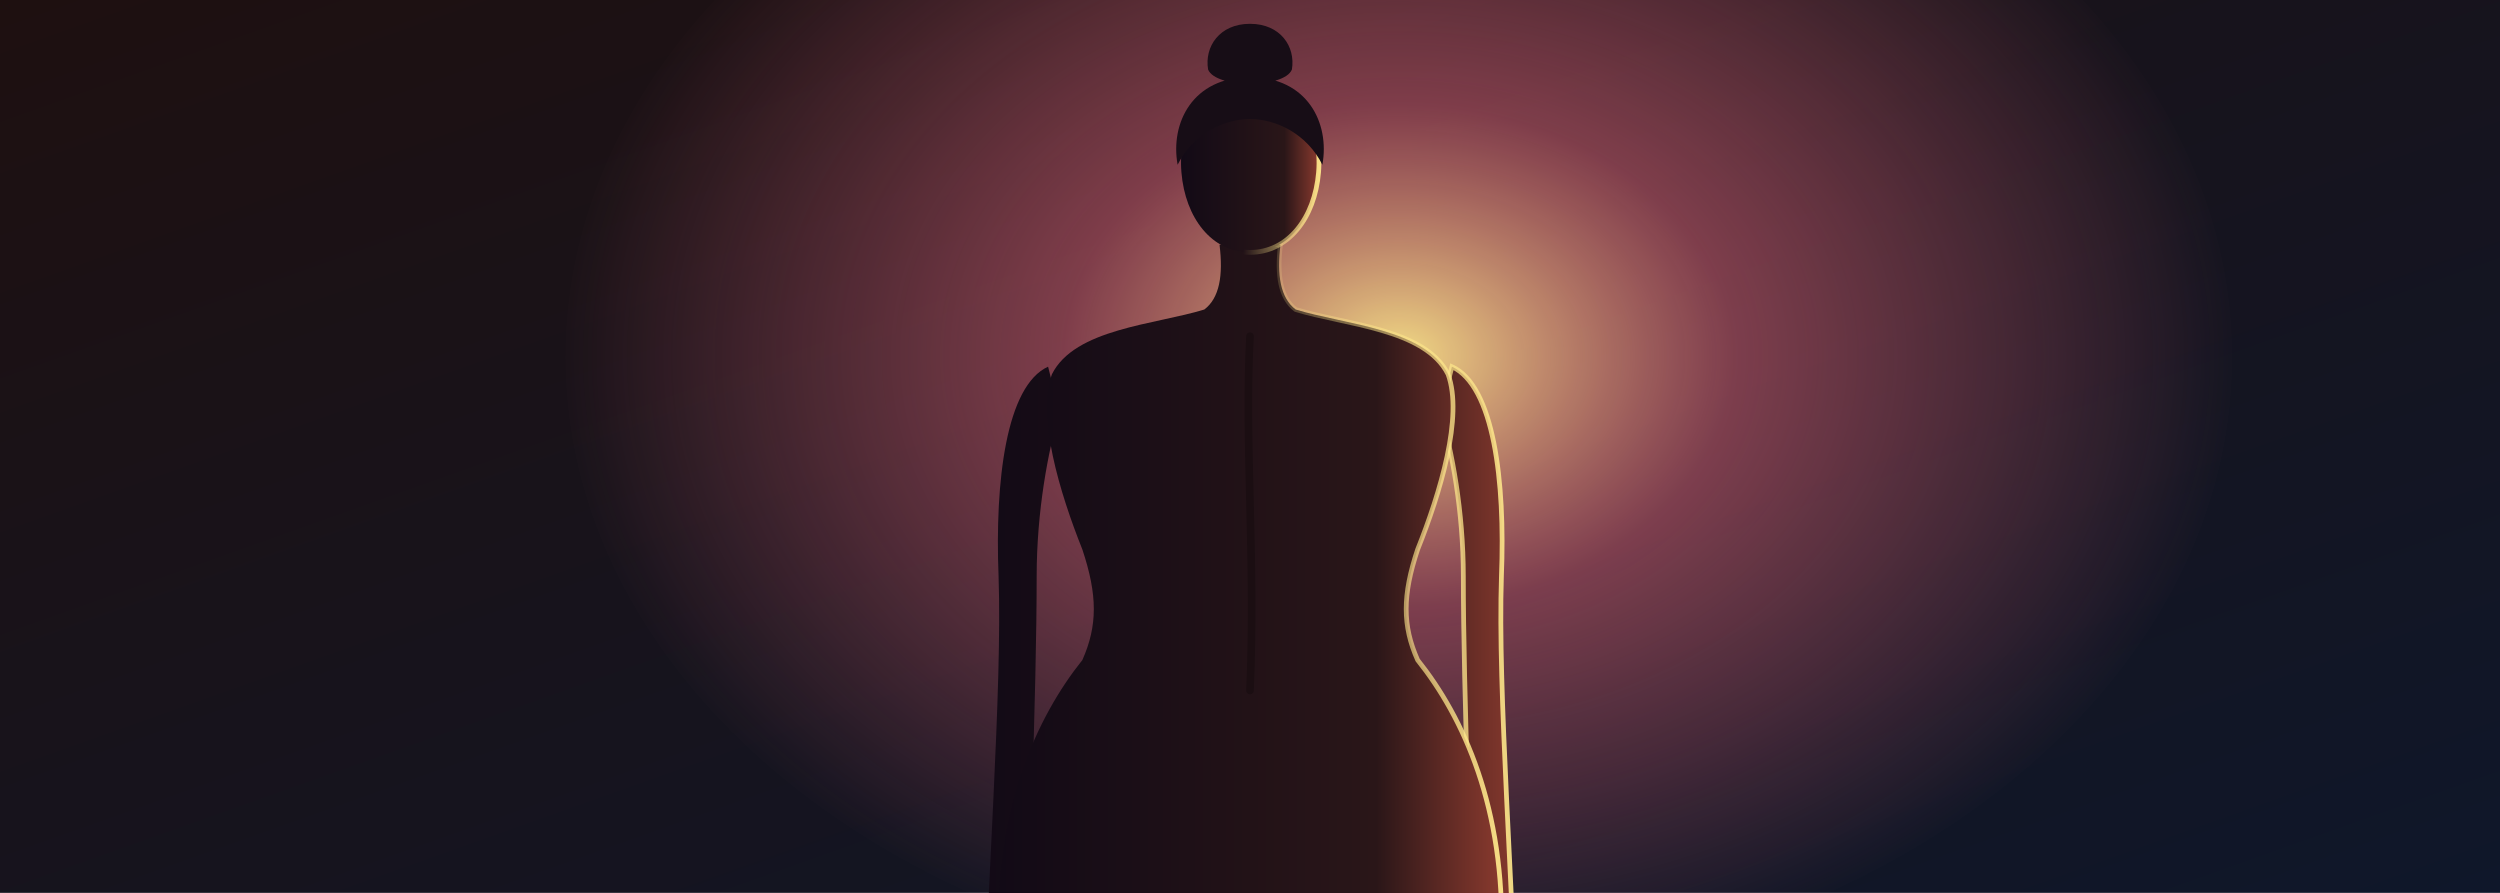
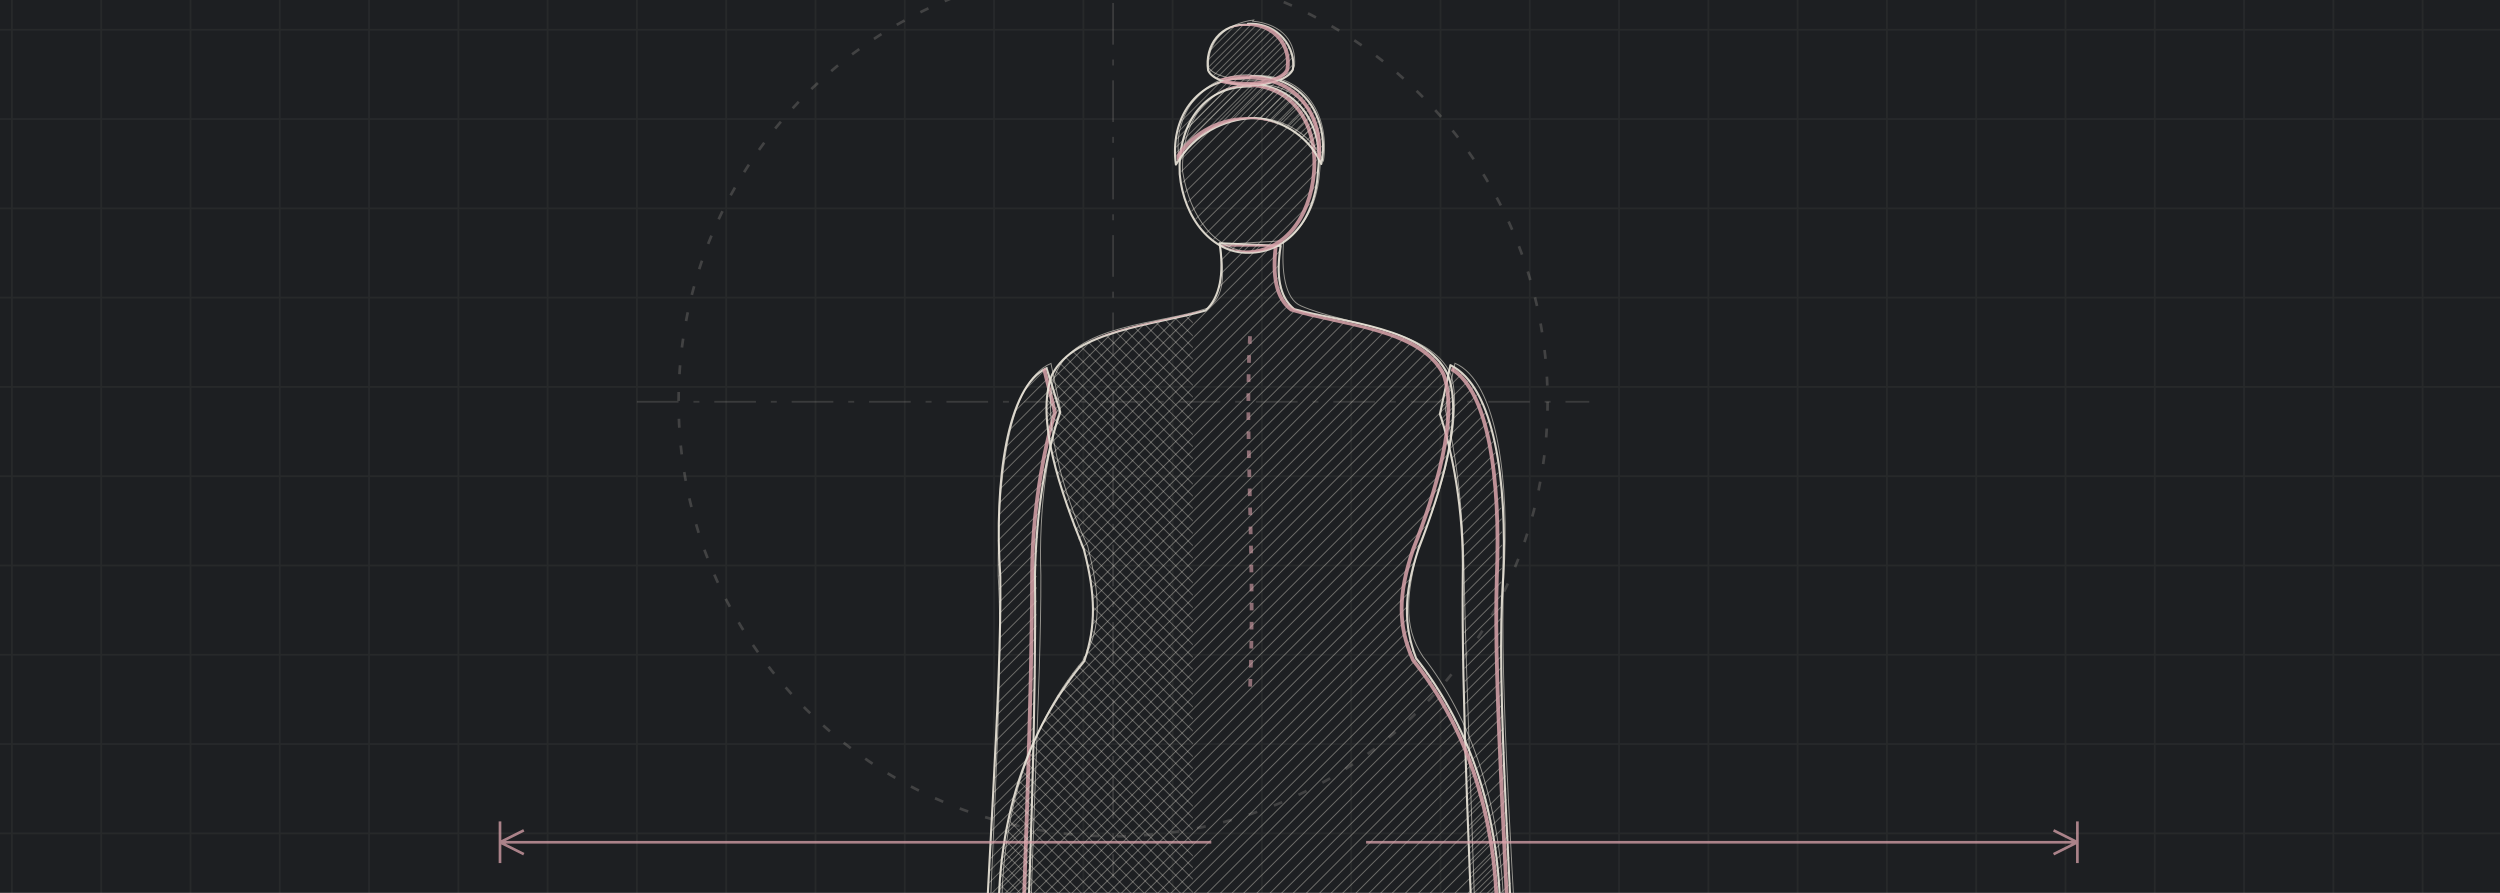
<svg xmlns="http://www.w3.org/2000/svg" viewBox="0 0 840 300" width="840" height="300">
  <defs>
-     <linearGradient id="bg" x1="0" y1="0" x2="1" y2="1">
-       <stop offset="0" stop-color="#1E1010" />
-       <stop offset="1" stop-color="#0F172A" />
-     </linearGradient>
-     <radialGradient id="light" cx="0.5" cy="0.5" r="0.5">
-       <stop offset="0" stop-color="#FDE68A" stop-opacity="0.95" />
-       <stop offset="0.4" stop-color="#FB7185" stop-opacity="0.45" />
-       <stop offset="1" stop-color="#FB7185" stop-opacity="0" />
-     </radialGradient>
-     <linearGradient id="skinR" x1="0" y1="0" x2="1" y2="0">
-       <stop offset="0" stop-color="#120A16" />
-       <stop offset="0.75" stop-color="#2A1618" />
-       <stop offset="1" stop-color="#8A3A2E" />
-     </linearGradient>
-     <linearGradient id="skinT" x1="0" y1="1" x2="0" y2="0">
-       <stop offset="0" stop-color="#120A16" />
-       <stop offset="0.7" stop-color="#2A1618" />
-       <stop offset="1" stop-color="#8A3A2E" />
-     </linearGradient>
-     <linearGradient id="rimR" x1="0" y1="0" x2="1" y2="0">
-       <stop offset="0.45" stop-color="#FDE68A" stop-opacity="0" />
-       <stop offset="1" stop-color="#FDE68A" stop-opacity="0.95" />
-     </linearGradient>
-     <linearGradient id="rimT" x1="0" y1="1" x2="0" y2="0">
-       <stop offset="0.5" stop-color="#FDE68A" stop-opacity="0" />
-       <stop offset="1" stop-color="#FDE68A" stop-opacity="0.95" />
-     </linearGradient>
+     <clipPath id="c1">
+       <path d="M-106 30 C-128 40 -134 90 -132 140 C-130 200 -138 300 -142 420 L-120 420 C-116 300 -112 200 -112 140 C-112 106 -106 74 -100 54 Z M106 30 C128 40 134 90 132 140 C130 200 138 300 142 420 L120 420 C116 300 112 200 112 140 C112 106 106 74 100 54 Z" />
+     </clipPath>
+     <clipPath id="c2">
+       <path d="M-16 -34 C-14 -18 -16 -6 -24 0 C-50 8 -92 10 -104 34 C-112 56 -100 96 -88 126 C-80 150 -80 166 -88 184 C-112 214 -134 262 -132 330 L132 330 C134 262 112 214 88 184 C80 166 80 150 88 126 C100 96 112 56 104 34 C92 10 50 8 24 0 C16 -6 14 -18 16 -34 Z" />
+     </clipPath>
+     <clipPath id="c3">
+       <rect x="-220" y="-90" width="190" height="475" />
+     </clipPath>
+     <clipPath id="c4">
+       <path d="M0 -118 C26 -118 38 -96 36 -72 C34 -48 20 -30 0 -30 C-20 -30 -34 -48 -36 -72 C-38 -96 -26 -118 0 -118 Z" />
+     </clipPath>
+     <clipPath id="c5">
+       <path d="M0 -122 C30 -122 42 -98 38 -76 C30 -92 14 -100 0 -100 C-14 -100 -30 -92 -38 -76 C-42 -98 -30 -122 0 -122 Z M0 -150 C16 -150 24 -138 22 -126 C18 -116 -18 -116 -22 -126 C-24 -138 -16 -150 0 -150 Z" />
+     </clipPath>
  </defs>
-   <rect width="840" height="300" fill="url(#bg)" />
-   <ellipse cx="470" cy="120" rx="280" ry="210" fill="url(#light)" />
+   <rect width="840" height="300" fill="#1D1F22" />
+   <path d="M4 0V300M34 0V300M64 0V300M94 0V300M124 0V300M154 0V300M184 0V300M214 0V300M244 0V300M274 0V300M304 0V300M334 0V300M364 0V300M394 0V300M424 0V300M454 0V300M484 0V300M514 0V300M544 0V300M574 0V300M604 0V300M634 0V300M664 0V300M694 0V300M724 0V300M754 0V300M784 0V300M814 0V300M0 10H840M0 40H840M0 70H840M0 100H840M0 130H840M0 160H840M0 190H840M0 220H840M0 250H840M0 280H840" stroke="#E9E4D8" stroke-opacity="0.05" stroke-width="0.6" fill="none" />
+   <circle cx="374" cy="135" r="146" fill="none" stroke="#E9E4D8" stroke-opacity="0.18" stroke-width="0.9" stroke-dasharray="3 6" />
+   <path d="M214 135H534M374 -25V295" stroke="#E9E4D8" stroke-opacity="0.144" stroke-width="0.6" stroke-dasharray="14 5 2 5" fill="none" />
  <g transform="translate(420 104) scale(0.64)">
-     <path d="M-106 30 C-128 40 -134 90 -132 140 C-130 200 -138 300 -142 420 L-120 420 C-116 300 -112 200 -112 140 C-112 106 -106 74 -100 54 Z M106 30 C128 40 134 90 132 140 C130 200 138 300 142 420 L120 420 C116 300 112 200 112 140 C112 106 106 74 100 54 Z" fill="url(#skinR)" stroke="url(#rimR)" stroke-width="2.5" />
-     <path d="M-16 -34 C-14 -18 -16 -6 -24 0 C-50 8 -92 10 -104 34 C-112 56 -100 96 -88 126 C-80 150 -80 166 -88 184 C-112 214 -134 262 -132 330 L132 330 C134 262 112 214 88 184 C80 166 80 150 88 126 C100 96 112 56 104 34 C92 10 50 8 24 0 C16 -6 14 -18 16 -34 Z" fill="url(#skinR)" stroke="url(#rimR)" stroke-width="2.5" />
-     <path d="M0 -118 C26 -118 38 -96 36 -72 C34 -48 20 -30 0 -30 C-20 -30 -34 -48 -36 -72 C-38 -96 -26 -118 0 -118 Z" fill="url(#skinR)" stroke="url(#rimR)" stroke-width="2.5" />
-     <path d="M0 -122 C30 -122 42 -98 38 -76 C30 -92 14 -100 0 -100 C-14 -100 -30 -92 -38 -76 C-42 -98 -30 -122 0 -122 Z M0 -150 C16 -150 24 -138 22 -126 C18 -116 -18 -116 -22 -126 C-24 -138 -16 -150 0 -150 Z" fill="#170D16" />
-     <path d="M0 14 C-3 70 3 130 0 200" fill="none" stroke="#000000" stroke-opacity="0.22" stroke-width="4" stroke-linecap="round" />
+     <g clip-path="url(#c1)">
+       <path d="M-610 430L-200 20M-604 430L-194 20M-597 430L-187 20M-590 430L-180 20M-584 430L-174 20M-578 430L-168 20M-571 430L-161 20M-564 430L-154 20M-558 430L-148 20M-552 430L-142 20M-545 430L-135 20M-538 430L-128 20M-532 430L-122 20M-526 430L-116 20M-519 430L-109 20M-512 430L-102 20M-506 430L-96 20M-500 430L-90 20M-493 430L-83 20M-486 430L-76 20M-480 430L-70 20M-474 430L-64 20M-467 430L-57 20M-460 430L-50 20M-454 430L-44 20M-448 430L-38 20M-441 430L-31 20M-434 430L-24 20M-428 430L-18 20M-422 430L-12 20M-415 430L-5 20M-408 430L2 20M-402 430L8 20M-396 430L14 20M-389 430L21 20M-382 430L28 20M-376 430L34 20M-370 430L40 20M-363 430L47 20M-356 430L54 20M-350 430L60 20M-344 430L66 20M-337 430L73 20M-330 430L80 20M-324 430L86 20M-318 430L92 20M-311 430L99 20M-304 430L106 20M-298 430L112 20M-292 430L118 20M-285 430L125 20M-278 430L132 20M-272 430L138 20M-266 430L144 20M-259 430L151 20M-252 430L158 20M-246 430L164 20M-240 430L170 20M-233 430L177 20M-226 430L184 20M-220 430L190 20M-214 430L196 20M-207 430L203 20M-200 430L210 20M-194 430L216 20M-188 430L222 20M-181 430L229 20M-174 430L236 20M-168 430L242 20M-162 430L248 20M-155 430L255 20M-148 430L262 20M-142 430L268 20M-136 430L274 20M-129 430L281 20M-122 430L288 20M-116 430L294 20M-110 430L300 20M-103 430L307 20M-96 430L314 20M-90 430L320 20M-84 430L326 20M-77 430L333 20M-70 430L340 20M-64 430L346 20M-58 430L352 20M-51 430L359 20M-44 430L366 20M-38 430L372 20M-32 430L378 20M-25 430L385 20M-18 430L392 20M-12 430L398 20M-6 430L404 20M1 430L411 20M8 430L418 20M14 430L424 20M20 430L430 20M27 430L437 20M34 430L444 20M40 430L450 20M46 430L456 20M53 430L463 20M60 430L470 20M66 430L476 20M72 430L482 20M79 430L489 20M86 430L496 20M92 430L502 20M98 430L508 20M105 430L515 20M112 430L522 20M118 430L528 20M124 430L534 20M131 430L541 20M138 430L548 20M144 430L554 20M150 430L560 20M157 430L567 20M164 430L574 20M170 430L580 20M176 430L586 20M183 430L593 20M190 430L600 20M196 430L606 20M202 430L612 20M209 430L619 20M216 430L626 20M222 430L632 20M228 430L638 20M235 430L645 20M242 430L652 20M248 430L658 20M254 430L664 20M261 430L671 20M268 430L678 20M274 430L684 20M280 430L690 20M287 430L697 20M294 430L704 20M300 430L710 20M306 430L716 20M313 430L723 20M320 430L730 20M326 430L736 20M332 430L742 20M339 430L749 20M346 430L756 20M352 430L762 20M358 430L768 20M365 430L775 20M372 430L782 20M378 430L788 20M384 430L794 20M391 430L801 20M398 430L808 20M404 430L814 20M410 430L820 20M417 430L827 20M424 430L834 20M430 430L840 20M436 430L846 20M443 430L853 20M450 430L860 20M456 430L866 20M462 430L872 20M469 430L879 20M476 430L886 20M482 430L892 20M488 430L898 20M495 430L905 20M502 430L912 20M508 430L918 20M514 430L924 20M521 430L931 20M528 430L938 20M534 430L944 20M540 430L950 20M547 430L957 20M554 430L964 20M560 430L970 20M566 430L976 20M573 430L983 20M580 430L990 20M586 430L996 20M592 430L1002 20M599 430L1009 20M606 430L1016 20" fill="none" stroke="#E9E4D8" stroke-opacity="0.4" stroke-width="0.5" />
+     </g>
+     <path d="M-106.8 30.8 C-127.3 40.3 -134.5 89.7 -131.1 140.2 C-130.3 200.2 -138.4 299.4 -143.0 420.9 L-120.7 419.9 C-115.1 300.3 -112.2 200.9 -112.9 139.5 C-112.3 105.2 -106.9 74.7 -99.6 53.9 Z M105.2 29.2 C128.5 40.6 135.1 90.2 132.9 140.8 C128.9 199.0 137.2 300.7 141.8 419.3 L121.0 420.4 C115.3 300.9 111.0 199.4 111.7 140.5 C112.5 105.2 106.0 73.7 99.7 54.9 Z" fill="none" stroke="#E9E4D8" stroke-width="1.1" stroke-linejoin="round" stroke-opacity="0.92" />
+     <path d="M-105.9 29.3 C-128.8 39.0 -134.0 90.9 -133.6 140.8 C-129.9 201.5 -139.4 301.6 -140.7 418.6 L-118.6 419.5 C-117.6 299.6 -110.9 198.7 -111.2 140.4 C-112.4 104.9 -107.4 72.8 -101.0 52.9 Z M106.2 29.2 C128.3 38.6 135.1 91.3 131.8 141.3 C129.6 198.6 136.6 300.2 143.3 419.9 L119.6 419.3 C116.7 298.8 112.0 200.0 111.0 138.7 C110.5 105.9 106.7 75.4 101.1 53.4 Z" fill="none" stroke="#E9E4D8" stroke-width="0.5" stroke-opacity="0.6" transform="translate(1.4 -1)" />
+     <g clip-path="url(#c1)">
+       <path d="M-106 30 C-128 40 -134 90 -132 140 C-130 200 -138 300 -142 420 L-120 420 C-116 300 -112 200 -112 140 C-112 106 -106 74 -100 54 Z M106 30 C128 40 134 90 132 140 C130 200 138 300 142 420 L120 420 C116 300 112 200 112 140 C112 106 106 74 100 54 Z" fill="none" stroke="#D9A3AB" stroke-width="2" stroke-opacity="0.85" transform="translate(-2.4 0)" />
+     </g>
  </g>
+   <g transform="translate(420 104) scale(0.64)">
+     <g clip-path="url(#c2)">
+       <path d="M-545 335L-170 -40M-538 335L-164 -40M-532 335L-157 -40M-526 335L-150 -40M-519 335L-144 -40M-512 335L-138 -40M-506 335L-131 -40M-500 335L-124 -40M-493 335L-118 -40M-486 335L-112 -40M-480 335L-105 -40M-474 335L-98 -40M-467 335L-92 -40M-460 335L-86 -40M-454 335L-79 -40M-448 335L-72 -40M-441 335L-66 -40M-434 335L-60 -40M-428 335L-53 -40M-422 335L-46 -40M-415 335L-40 -40M-408 335L-34 -40M-402 335L-27 -40M-396 335L-20 -40M-389 335L-14 -40M-382 335L-8 -40M-376 335L-1 -40M-370 335L6 -40M-363 335L12 -40M-356 335L18 -40M-350 335L25 -40M-344 335L32 -40M-337 335L38 -40M-330 335L44 -40M-324 335L51 -40M-318 335L58 -40M-311 335L64 -40M-304 335L70 -40M-298 335L77 -40M-292 335L84 -40M-285 335L90 -40M-278 335L96 -40M-272 335L103 -40M-266 335L110 -40M-259 335L116 -40M-252 335L122 -40M-246 335L129 -40M-240 335L136 -40M-233 335L142 -40M-226 335L148 -40M-220 335L155 -40M-214 335L162 -40M-207 335L168 -40M-200 335L174 -40M-194 335L181 -40M-188 335L188 -40M-181 335L194 -40M-174 335L200 -40M-168 335L207 -40M-162 335L214 -40M-155 335L220 -40M-148 335L226 -40M-142 335L233 -40M-136 335L240 -40M-129 335L246 -40M-122 335L252 -40M-116 335L259 -40M-110 335L266 -40M-103 335L272 -40M-96 335L278 -40M-90 335L285 -40M-84 335L292 -40M-77 335L298 -40M-70 335L304 -40M-64 335L311 -40M-58 335L318 -40M-51 335L324 -40M-44 335L330 -40M-38 335L337 -40M-32 335L344 -40M-25 335L350 -40M-18 335L356 -40M-12 335L363 -40M-6 335L370 -40M1 335L376 -40M8 335L382 -40M14 335L389 -40M20 335L396 -40M27 335L402 -40M34 335L408 -40M40 335L415 -40M46 335L422 -40M53 335L428 -40M60 335L434 -40M66 335L441 -40M72 335L448 -40M79 335L454 -40M86 335L460 -40M92 335L467 -40M98 335L474 -40M105 335L480 -40M112 335L486 -40M118 335L493 -40M124 335L500 -40M131 335L506 -40M138 335L512 -40M144 335L519 -40M150 335L526 -40M157 335L532 -40M164 335L538 -40M170 335L545 -40M176 335L552 -40M183 335L558 -40M190 335L564 -40M196 335L571 -40M202 335L578 -40M209 335L584 -40M216 335L590 -40M222 335L597 -40M228 335L604 -40M235 335L610 -40M242 335L616 -40M248 335L623 -40M254 335L630 -40M261 335L636 -40M268 335L642 -40M274 335L649 -40M280 335L656 -40M287 335L662 -40M294 335L668 -40M300 335L675 -40M306 335L682 -40M313 335L688 -40M320 335L694 -40M326 335L701 -40M332 335L708 -40M339 335L714 -40M346 335L720 -40M352 335L727 -40M358 335L734 -40M365 335L740 -40M372 335L746 -40M378 335L753 -40M384 335L760 -40M391 335L766 -40M398 335L772 -40M404 335L779 -40M410 335L786 -40M417 335L792 -40M424 335L798 -40M430 335L805 -40M436 335L812 -40M443 335L818 -40M450 335L824 -40M456 335L831 -40M462 335L838 -40M469 335L844 -40M476 335L850 -40M482 335L857 -40M488 335L864 -40M495 335L870 -40M502 335L876 -40M508 335L883 -40M514 335L890 -40M521 335L896 -40M528 335L902 -40M534 335L909 -40M540 335L916 -40" fill="none" stroke="#E9E4D8" stroke-opacity="0.4" stroke-width="0.5" />
+       <g clip-path="url(#c3)">
+         <path d="M-545 -40L-170 335M-538 -40L-164 335M-532 -40L-157 335M-526 -40L-150 335M-519 -40L-144 335M-512 -40L-138 335M-506 -40L-131 335M-500 -40L-124 335M-493 -40L-118 335M-486 -40L-112 335M-480 -40L-105 335M-474 -40L-98 335M-467 -40L-92 335M-460 -40L-86 335M-454 -40L-79 335M-448 -40L-72 335M-441 -40L-66 335M-434 -40L-60 335M-428 -40L-53 335M-422 -40L-46 335M-415 -40L-40 335M-408 -40L-34 335M-402 -40L-27 335M-396 -40L-20 335M-389 -40L-14 335M-382 -40L-8 335M-376 -40L-1 335M-370 -40L6 335M-363 -40L12 335M-356 -40L18 335M-350 -40L25 335M-344 -40L32 335M-337 -40L38 335M-330 -40L44 335M-324 -40L51 335M-318 -40L58 335M-311 -40L64 335M-304 -40L70 335M-298 -40L77 335M-292 -40L84 335M-285 -40L90 335M-278 -40L96 335M-272 -40L103 335M-266 -40L110 335M-259 -40L116 335M-252 -40L122 335M-246 -40L129 335M-240 -40L136 335M-233 -40L142 335M-226 -40L148 335M-220 -40L155 335M-214 -40L162 335M-207 -40L168 335M-200 -40L174 335M-194 -40L181 335M-188 -40L188 335M-181 -40L194 335M-174 -40L200 335M-168 -40L207 335M-162 -40L214 335M-155 -40L220 335M-148 -40L226 335M-142 -40L233 335M-136 -40L240 335M-129 -40L246 335M-122 -40L252 335M-116 -40L259 335M-110 -40L266 335M-103 -40L272 335M-96 -40L278 335M-90 -40L285 335M-84 -40L292 335M-77 -40L298 335M-70 -40L304 335M-64 -40L311 335M-58 -40L318 335M-51 -40L324 335M-44 -40L330 335M-38 -40L337 335M-32 -40L344 335M-25 -40L350 335M-18 -40L356 335M-12 -40L363 335M-6 -40L370 335M1 -40L376 335M8 -40L382 335M14 -40L389 335M20 -40L396 335M27 -40L402 335M34 -40L408 335M40 -40L415 335M46 -40L422 335M53 -40L428 335M60 -40L434 335M66 -40L441 335M72 -40L448 335M79 -40L454 335M86 -40L460 335M92 -40L467 335M98 -40L474 335M105 -40L480 335M112 -40L486 335M118 -40L493 335M124 -40L500 335M131 -40L506 335M138 -40L512 335M144 -40L519 335M150 -40L526 335M157 -40L532 335M164 -40L538 335M170 -40L545 335M176 -40L552 335M183 -40L558 335M190 -40L564 335M196 -40L571 335M202 -40L578 335M209 -40L584 335M216 -40L590 335M222 -40L597 335M228 -40L604 335M235 -40L610 335M242 -40L616 335M248 -40L623 335M254 -40L630 335M261 -40L636 335M268 -40L642 335M274 -40L649 335M280 -40L656 335M287 -40L662 335M294 -40L668 335M300 -40L675 335M306 -40L682 335M313 -40L688 335M320 -40L694 335M326 -40L701 335M332 -40L708 335M339 -40L714 335M346 -40L720 335M352 -40L727 335M358 -40L734 335M365 -40L740 335M372 -40L746 335M378 -40L753 335M384 -40L760 335M391 -40L766 335M398 -40L772 335M404 -40L779 335M410 -40L786 335M417 -40L792 335M424 -40L798 335M430 -40L805 335M436 -40L812 335M443 -40L818 335M450 -40L824 335M456 -40L831 335M462 -40L838 335M469 -40L844 335M476 -40L850 335M482 -40L857 335M488 -40L864 335M495 -40L870 335M502 -40L876 335M508 -40L883 335M514 -40L890 335M521 -40L896 335M528 -40L902 335M534 -40L909 335M540 -40L916 335" fill="none" stroke="#E9E4D8" stroke-opacity="0.36" stroke-width="0.5" />
+       </g>
+     </g>
+     <path d="M-16.0 -34.8 C-13.4 -18.9 -15.8 -6.3 -23.3 0.5 C-50.2 8.2 -91.9 10.9 -103.9 34.2 C-112.9 57.1 -99.5 95.6 -87.2 126.0 C-81.0 149.9 -80.8 166.1 -87.0 184.6 C-111.9 214.6 -134.8 261.3 -131.7 330.8 L131.2 329.2 C133.4 262.7 112.0 214.4 87.2 183.1 C80.7 166.0 80.5 149.9 88.3 126.2 C100.3 94.9 112.2 56.6 103.9 34.3 C92.1 9.0 49.3 7.1 23.2 -0.2 C15.2 -6.7 13.7 -18.3 16.1 -33.4 Z" fill="none" stroke="#E9E4D8" stroke-width="1.1" stroke-linejoin="round" stroke-opacity="0.92" />
+     <path d="M-17.1 -33.2 C-14.8 -16.8 -14.7 -6.0 -23.7 0.3 C-49.6 9.1 -93.4 8.5 -103.7 35.4 C-111.2 54.9 -100.4 95.9 -86.6 125.2 C-80.4 150.8 -78.6 166.9 -89.2 185.5 C-113.0 213.7 -134.5 262.2 -131.4 329.5 L131.9 331.0 C133.2 262.9 113.3 213.6 89.4 183.2 C78.4 166.9 81.1 149.2 87.3 124.7 C100.4 95.3 110.5 54.5 104.0 35.0 C93.1 10.8 49.3 9.6 25.4 -0.9 C16.9 -4.4 14.9 -19.3 16.3 -35.1 Z" fill="none" stroke="#E9E4D8" stroke-width="0.5" stroke-opacity="0.6" transform="translate(1.4 -1)" />
+     <g clip-path="url(#c2)">
+       <path d="M-16 -34 C-14 -18 -16 -6 -24 0 C-50 8 -92 10 -104 34 C-112 56 -100 96 -88 126 C-80 150 -80 166 -88 184 C-112 214 -134 262 -132 330 L132 330 C134 262 112 214 88 184 C80 166 80 150 88 126 C100 96 112 56 104 34 C92 10 50 8 24 0 C16 -6 14 -18 16 -34 Z" fill="none" stroke="#D9A3AB" stroke-width="2" stroke-opacity="0.85" transform="translate(-2.4 0)" />
+     </g>
+   </g>
+   <g transform="translate(420 104) scale(0.64)">
+     <g clip-path="url(#c4)">
+       <path d="M-141 -26L-42 -125M-134 -26L-36 -125M-128 -26L-29 -125M-122 -26L-22 -125M-115 -26L-16 -125M-108 -26L-10 -125M-102 -26L-3 -125M-96 -26L4 -125M-89 -26L10 -125M-82 -26L16 -125M-76 -26L23 -125M-70 -26L30 -125M-63 -26L36 -125M-56 -26L42 -125M-50 -26L49 -125M-44 -26L56 -125M-37 -26L62 -125M-30 -26L68 -125M-24 -26L75 -125M-18 -26L82 -125M-11 -26L88 -125M-4 -26L94 -125M2 -26L101 -125M8 -26L108 -125M15 -26L114 -125M22 -26L120 -125M28 -26L127 -125M34 -26L134 -125M41 -26L140 -125M48 -26L146 -125M54 -26L153 -125M60 -26L160 -125M67 -26L166 -125M74 -26L172 -125M80 -26L179 -125M86 -26L186 -125M93 -26L192 -125M100 -26L198 -125M106 -26L205 -125M112 -26L212 -125M119 -26L218 -125M126 -26L224 -125M132 -26L231 -125M138 -26L238 -125" fill="none" stroke="#E9E4D8" stroke-opacity="0.4" stroke-width="0.5" />
+     </g>
+     <path d="M0.4 -118.4 C25.6 -117.6 38.8 -95.8 35.7 -72.9 C34.6 -48.1 20.2 -29.7 -0.9 -29.8 C-19.6 -29.4 -34.8 -47.6 -36.9 -71.1 C-38.1 -95.2 -25.8 -117.7 0.7 -117.1 Z" fill="none" stroke="#E9E4D8" stroke-width="1.1" stroke-linejoin="round" stroke-opacity="0.92" />
+     <path d="M-0.6 -117.6 C27.5 -117.9 38.0 -97.1 35.3 -72.8 C33.9 -47.6 20.4 -31.3 -0.4 -29.0 C-20.0 -30.3 -32.7 -46.9 -36.8 -71.5 C-37.5 -94.9 -26.1 -116.7 -0.3 -117.5 Z" fill="none" stroke="#E9E4D8" stroke-width="0.5" stroke-opacity="0.6" transform="translate(1.4 -1)" />
+     <g clip-path="url(#c4)">
+       <path d="M0 -118 C26 -118 38 -96 36 -72 C34 -48 20 -30 0 -30 C-20 -30 -34 -48 -36 -72 C-38 -96 -26 -118 0 -118 Z" fill="none" stroke="#D9A3AB" stroke-width="2" stroke-opacity="0.85" transform="translate(-2.4 0)" />
+     </g>
+   </g>
+   <g transform="translate(420 104) scale(0.64)">
+     <g clip-path="url(#c5)">
+       <path d="M-130 -70L-45 -155M-126 -70L-41 -155M-123 -70L-38 -155M-119 -70L-34 -155M-116 -70L-31 -155M-112 -70L-27 -155M-108 -70L-23 -155M-105 -70L-20 -155M-101 -70L-16 -155M-97 -70L-12 -155M-94 -70L-9 -155M-90 -70L-5 -155M-87 -70L-2 -155M-83 -70L2 -155M-79 -70L6 -155M-76 -70L9 -155M-72 -70L13 -155M-69 -70L16 -155M-65 -70L20 -155M-61 -70L24 -155M-58 -70L27 -155M-54 -70L31 -155M-51 -70L34 -155M-47 -70L38 -155M-43 -70L42 -155M-40 -70L45 -155M-36 -70L49 -155M-32 -70L53 -155M-29 -70L56 -155M-25 -70L60 -155M-22 -70L63 -155M-18 -70L67 -155M-14 -70L71 -155M-11 -70L74 -155M-7 -70L78 -155M-4 -70L81 -155M0 -70L85 -155M4 -70L89 -155M7 -70L92 -155M11 -70L96 -155M14 -70L99 -155M18 -70L103 -155M22 -70L107 -155M25 -70L110 -155M29 -70L114 -155M33 -70L118 -155M36 -70L121 -155M40 -70L125 -155M43 -70L128 -155M47 -70L132 -155M51 -70L136 -155M54 -70L139 -155M58 -70L143 -155M61 -70L146 -155M65 -70L150 -155M69 -70L154 -155M72 -70L157 -155M76 -70L161 -155M79 -70L164 -155M83 -70L168 -155M87 -70L172 -155M90 -70L175 -155M94 -70L179 -155M98 -70L183 -155M101 -70L186 -155M105 -70L190 -155M108 -70L193 -155M112 -70L197 -155M116 -70L201 -155M119 -70L204 -155M123 -70L208 -155M126 -70L211 -155" fill="none" stroke="#E9E4D8" stroke-opacity="0.4" stroke-width="0.5" />
+     </g>
+     <path d="M0.4 -122.5 C31.0 -123.0 41.8 -97.1 37.4 -76.4 C30.5 -92.5 13.5 -100.9 0.8 -100.5 C-13.2 -99.7 -29.0 -92.8 -38.9 -76.1 C-42.1 -99.0 -29.6 -122.1 -0.5 -121.6 Z M-1.1 -150.0 C15.2 -150.8 24.3 -137.1 22.5 -125.9 C16.9 -115.1 -18.0 -115.6 -22.0 -125.6 C-23.9 -138.3 -15.5 -150.9 -0.4 -149.4 Z" fill="none" stroke="#E9E4D8" stroke-width="1.1" stroke-linejoin="round" stroke-opacity="0.92" />
+     <path d="M-0.6 -121.9 C29.5 -123.3 40.4 -98.6 37.2 -77.1 C29.3 -93.2 13.4 -99.8 1.3 -99.5 C-14.2 -100.0 -30.4 -93.0 -38.2 -77.1 C-43.2 -96.7 -28.8 -123.5 -0.8 -122.2 Z M-0.0 -150.4 C16.3 -148.8 22.9 -138.7 22.0 -127.1 C19.2 -116.5 -18.4 -117.5 -23.2 -126.1 C-23.8 -139.5 -14.5 -149.1 0.5 -151.0 Z" fill="none" stroke="#E9E4D8" stroke-width="0.5" stroke-opacity="0.6" transform="translate(1.4 -1)" />
+     <g clip-path="url(#c5)">
+       <path d="M0 -122 C30 -122 42 -98 38 -76 C30 -92 14 -100 0 -100 C-14 -100 -30 -92 -38 -76 C-42 -98 -30 -122 0 -122 Z M0 -150 C16 -150 24 -138 22 -126 C18 -116 -18 -116 -22 -126 C-24 -138 -16 -150 0 -150 Z" fill="none" stroke="#D9A3AB" stroke-width="2" stroke-opacity="0.85" transform="translate(-2.4 0)" />
+     </g>
+   </g>
+   <g transform="translate(420 104) scale(0.64)">
+     <path d="M0 14 C-3 70 3 130 0 200" fill="none" stroke="#D9A3AB" stroke-width="2" stroke-opacity="0.6" stroke-dasharray="4 6" />
+   </g>
+   <path d="M168 283H407M459 283H698M168 276V290M698 276V290M168 283l8-4M168 283l8 4M698 283l-8-4M698 283l-8 4" stroke="#D9A3AB" stroke-opacity="0.75" stroke-width="0.9" fill="none" />
</svg>
